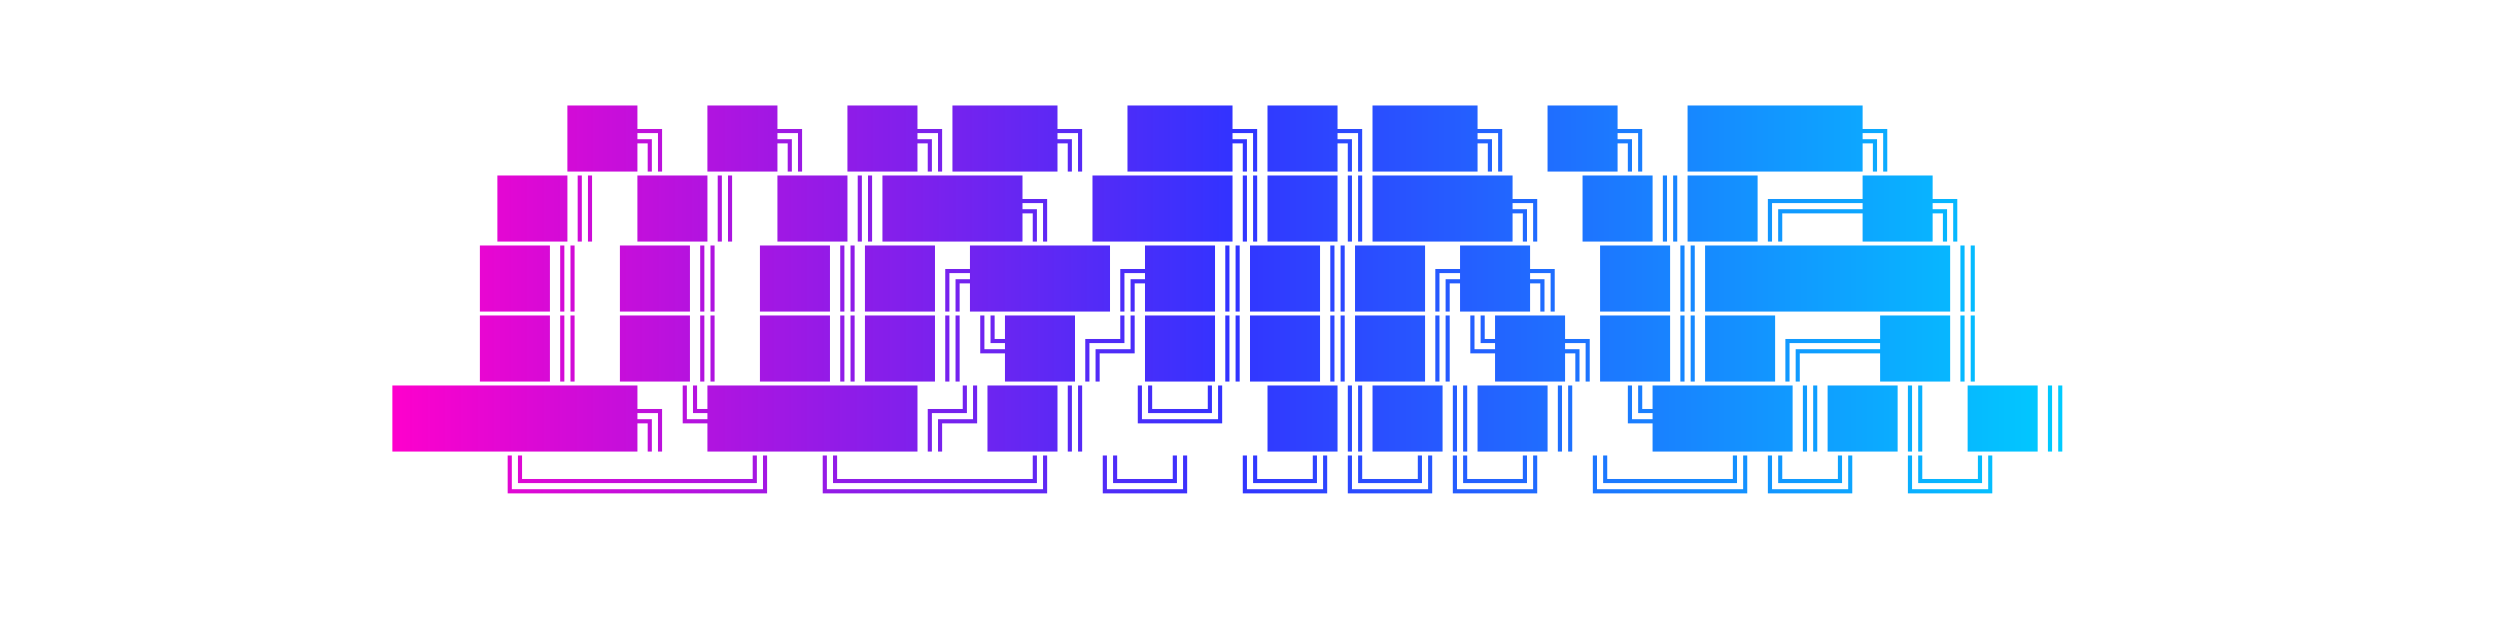
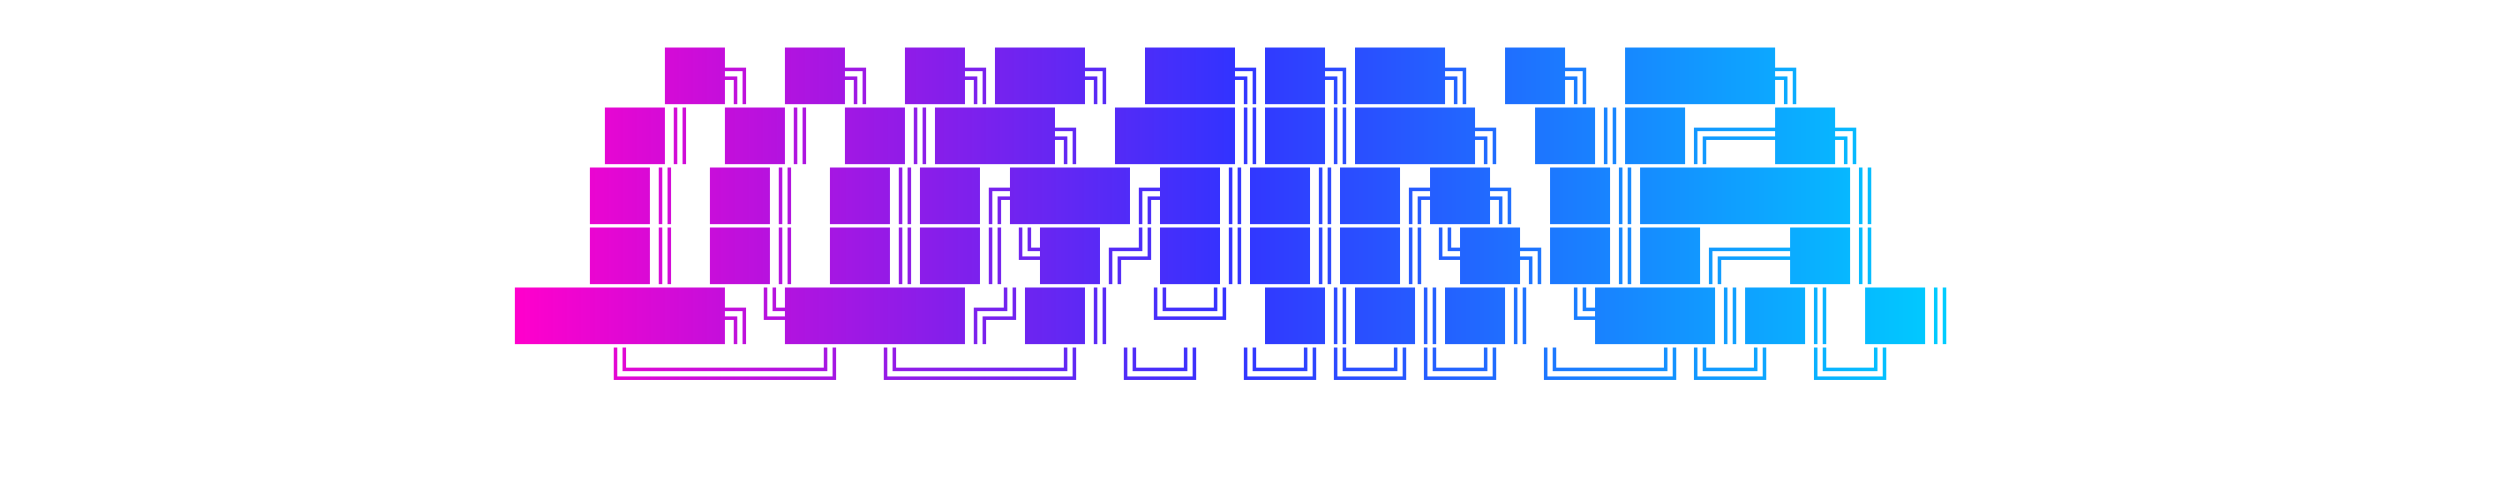
- <svg xmlns="http://www.w3.org/2000/svg" width="600" height="150" viewBox="0 0 600 150">
+ <svg xmlns="http://www.w3.org/2000/svg" width="600" height="120" viewBox="0 0 600 120">
  <defs>
    <linearGradient id="grad1" x1="0%" y1="0%" x2="100%" y2="0%">
      <stop offset="0%" style="stop-color:#ff00cc;stop-opacity:1" />
      <stop offset="50%" style="stop-color:#3333ff;stop-opacity:1" />
      <stop offset="100%" style="stop-color:#00ccff;stop-opacity:1" />
    </linearGradient>
  </defs>
  <style>
    .ascii-art {
      font-family: 'Consolas', 'Monaco', 'Courier New', monospace;
-       font-size: 14px;
+       font-size: 12px;
      font-weight: bold;
      fill: url(#grad1);
      white-space: pre;
    }
  </style>
-   <text x="50%" y="50%" dominant-baseline="middle" text-anchor="middle" class="ascii-art">
-     <tspan x="50%" dy="-3em">██╗     ██╗   ██╗███╗   ███╗██╗███╗   ██╗ █████╗ </tspan>
+   <text x="50%" y="15" dominant-baseline="hanging" text-anchor="middle" class="ascii-art">
+     <tspan x="50%" dy="0">██╗     ██╗   ██╗███╗   ███╗██╗███╗   ██╗ █████╗ </tspan>
    <tspan x="50%" dy="1.2em">██║     ██║   ██║████╗ ████║██║████╗  ██║██╔══██╗</tspan>
    <tspan x="50%" dy="1.2em">██║     ██║   ██║██╔████╔██║██║██╔██╗ ██║███████║</tspan>
    <tspan x="50%" dy="1.2em">██║     ██║   ██║██║╚██╔╝██║██║██║╚██╗██║██╔══██║</tspan>
    <tspan x="50%" dy="1.2em">███████╗╚██████╔╝██║ ╚═╝ ██║██║██║ ╚████║██║  ██║</tspan>
    <tspan x="50%" dy="1.2em">╚══════╝ ╚═════╝ ╚═╝     ╚═╝╚═╝╚═╝  ╚═══╝╚═╝  ╚═╝</tspan>
  </text>
</svg>
